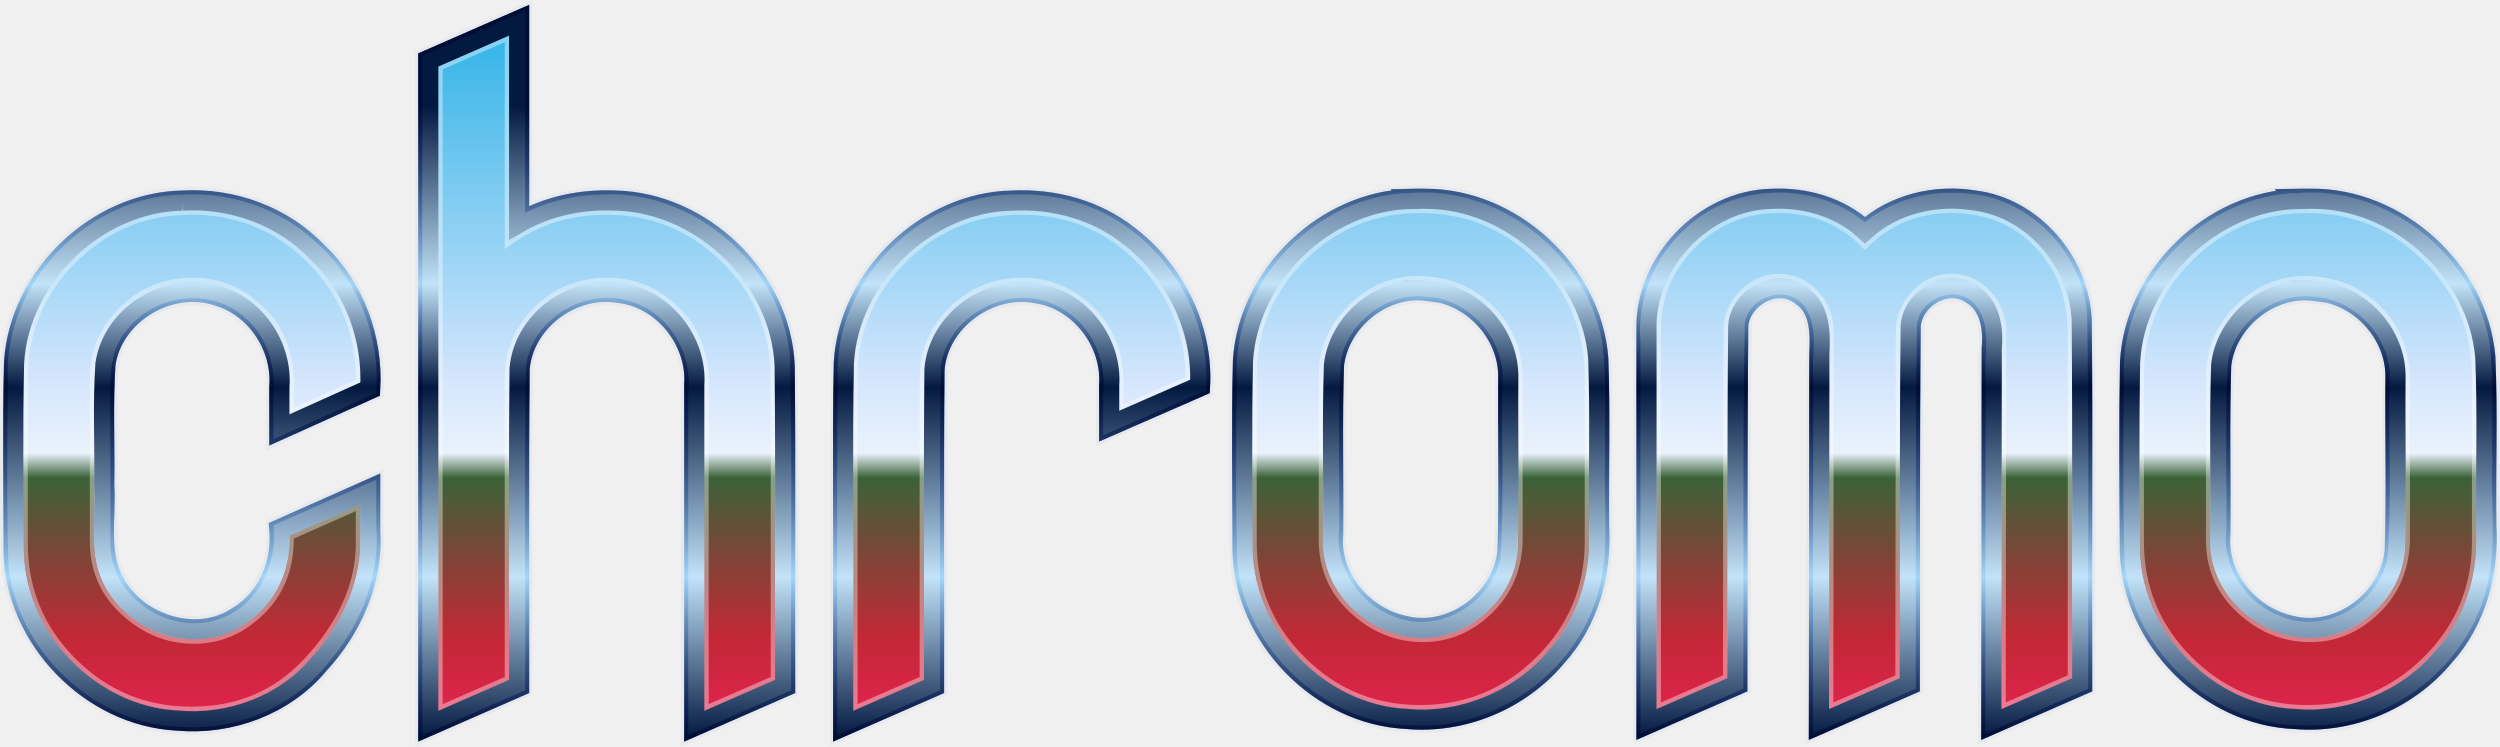
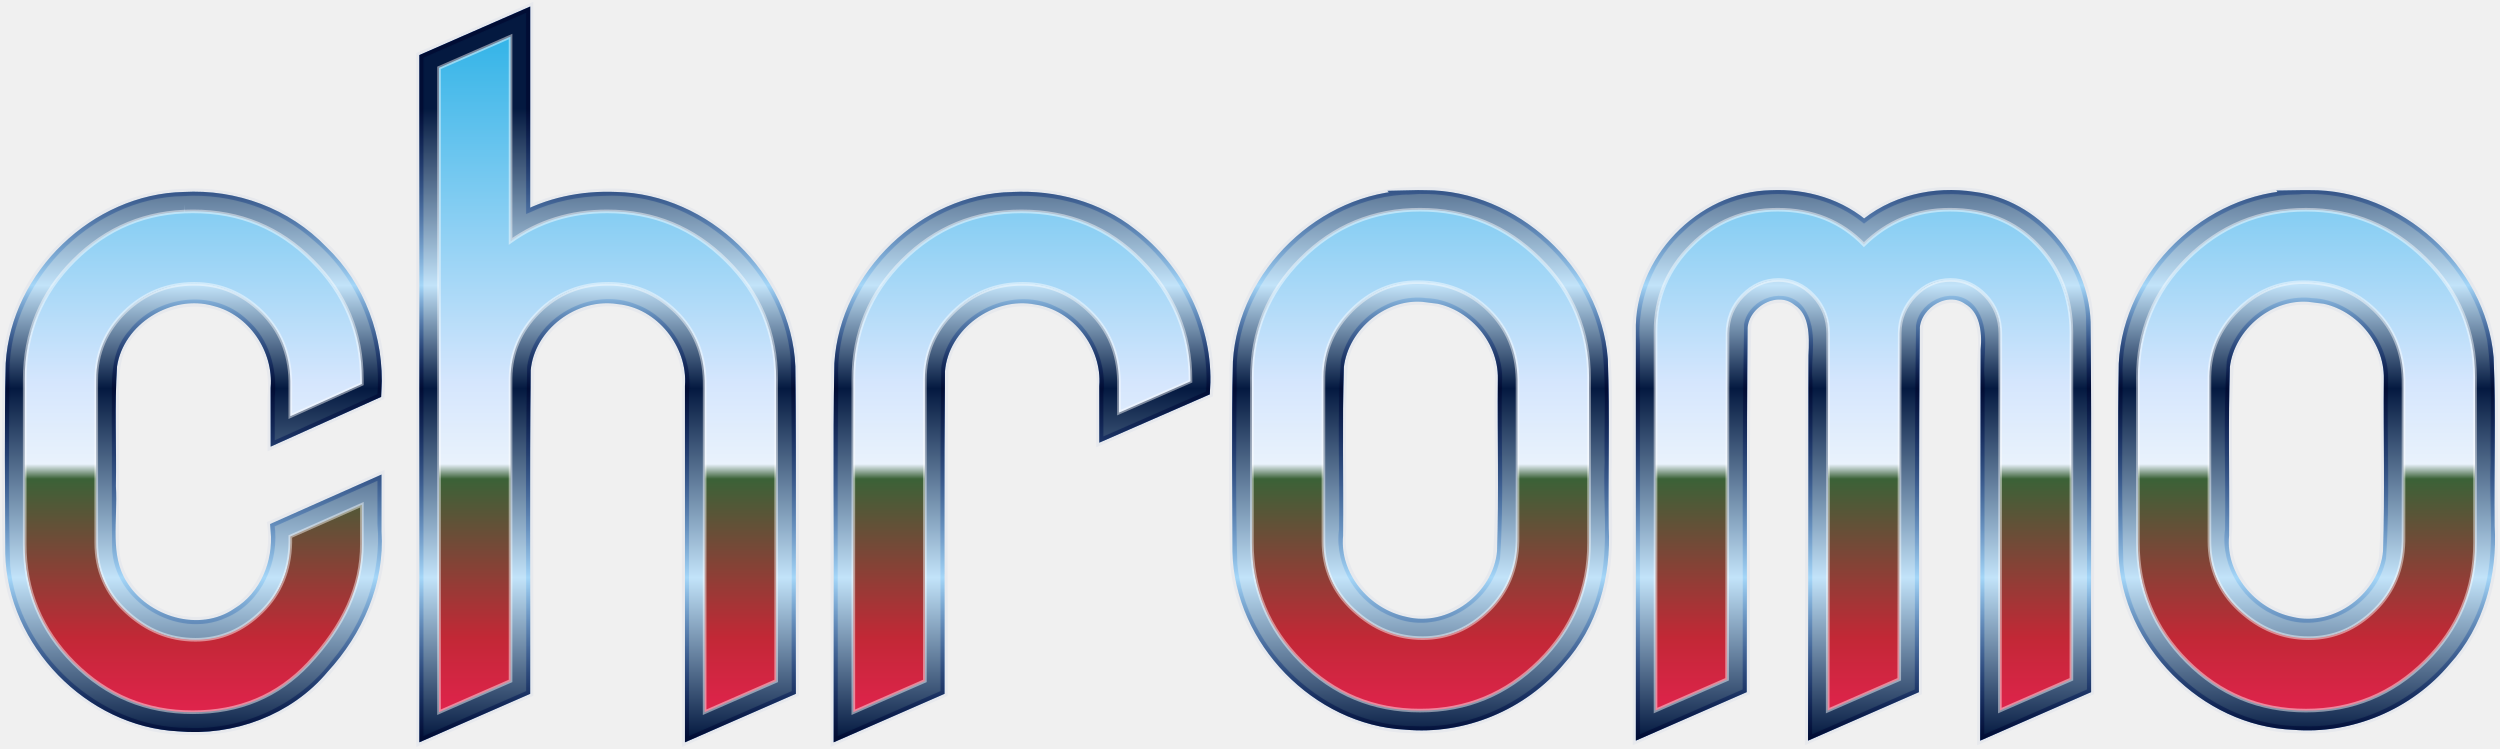
- <svg xmlns="http://www.w3.org/2000/svg" xmlns:xlink="http://www.w3.org/1999/xlink" id="svg8" version="1.1" viewBox="0 0 137.759 41.127" height="41.127mm" width="137.759mm">
+ <svg xmlns="http://www.w3.org/2000/svg" xmlns:xlink="http://www.w3.org/1999/xlink" id="svg8" version="1.1" viewBox="0 0 137.951 41.319" height="41.319mm" width="137.951mm">
  <defs id="defs2">
+     <linearGradient id="linearGradient1199">
+       <stop style="stop-color:#e92253;stop-opacity:1;" offset="0" id="stop1187" />
+       <stop style="stop-color:#c22836;stop-opacity:1;" offset="0.138" id="stop1189" />
+       <stop style="stop-color:#3b6237;stop-opacity:1;" offset="0.363" id="stop1191" />
+       <stop style="stop-color:#e9f2fc;stop-opacity:1;" offset="0.384" id="stop1193" />
+       <stop style="stop-color:#d5e6fd;stop-opacity:1;" offset="0.5" id="stop1195" />
+       <stop style="stop-color:#30b3e7;stop-opacity:1;" offset="1" id="stop1197" />
+     </linearGradient>
    <linearGradient id="linearGradient1129">
      <stop style="stop-color:#3e6995;stop-opacity:1;" offset="0" id="stop1119" />
      <stop style="stop-color:#e0e9f5;stop-opacity:0.988;" offset="0.304" id="stop1121" />
      <stop style="stop-color:#376da5;stop-opacity:1;" offset="0.573" id="stop1123" />
      <stop style="stop-color:#e0e9f5;stop-opacity:0.988;" offset="0.721" id="stop1125" />
      <stop style="stop-color:#437cba;stop-opacity:1;" offset="1" id="stop1127" />
-     </linearGradient>
-     <linearGradient id="linearGradient993">
-       <stop style="stop-color:#854a59;stop-opacity:1;" offset="0" id="stop981" />
-       <stop style="stop-color:#c22836;stop-opacity:1;" offset="0.09" id="stop983" />
-       <stop style="stop-color:#85ac7e;stop-opacity:1;" offset="0.343" id="stop985" />
-       <stop style="stop-color:#e9f2fc;stop-opacity:1;" offset="0.372" id="stop987" />
-       <stop style="stop-color:#d5e6fd;stop-opacity:1;" offset="0.426" id="stop989" />
-       <stop style="stop-color:#30b3e7;stop-opacity:1;" offset="1" id="stop991" />
    </linearGradient>
    <linearGradient id="linearGradient979">
      <stop style="stop-color:#e92253;stop-opacity:1;" offset="0" id="stop967" />
      <stop style="stop-color:#c22836;stop-opacity:1;" offset="0.138" id="stop969" />
      <stop style="stop-color:#3b6237;stop-opacity:1;" offset="0.363" id="stop971" />
      <stop style="stop-color:#e9f2fc;stop-opacity:1;" offset="0.398" id="stop973" />
      <stop style="stop-color:#d5e6fd;stop-opacity:1;" offset="0.5" id="stop975" />
      <stop style="stop-color:#30b3e7;stop-opacity:1;" offset="1" id="stop977" />
    </linearGradient>
-     <linearGradient id="linearGradient965">
-       <stop style="stop-color:#854a59;stop-opacity:1;" offset="0" id="stop953" />
-       <stop style="stop-color:#c22836;stop-opacity:1;" offset="0.09" id="stop955" />
-       <stop style="stop-color:#85ac7e;stop-opacity:1;" offset="0.237" id="stop957" />
-       <stop style="stop-color:#e9f2fc;stop-opacity:1;" offset="0.372" id="stop959" />
-       <stop style="stop-color:#d5e6fd;stop-opacity:1;" offset="0.426" id="stop961" />
-       <stop style="stop-color:#30b3e7;stop-opacity:1;" offset="1" id="stop963" />
-     </linearGradient>
-     <linearGradient id="cool">
-       <stop style="stop-color:#854a59;stop-opacity:1;" offset="0" id="stop1623" />
-       <stop style="stop-color:#c22836;stop-opacity:1;" offset="0.09" id="stop1625" />
-       <stop style="stop-color:#85ac7e;stop-opacity:1;" offset="0.343" id="stop1627" />
-       <stop style="stop-color:#e9f2fc;stop-opacity:1;" offset="0.372" id="stop1629" />
-       <stop style="stop-color:#d5e6fd;stop-opacity:1;" offset="0.426" id="stop1631" />
-       <stop style="stop-color:#30b3e7;stop-opacity:1;" offset="1" id="stop1633" />
-     </linearGradient>
    <linearGradient id="linearGradient3507">
      <stop style="stop-color:#041940;stop-opacity:1;" offset="0" id="stop3519" />
      <stop style="stop-color:#c2e3f9;stop-opacity:1;" offset="0.223" id="stop3511" />
      <stop style="stop-color:#041940;stop-opacity:1;" offset="0.487" id="stop3517" />
      <stop style="stop-color:#c2e3f9;stop-opacity:1;" offset="0.631" id="stop3513" />
      <stop style="stop-color:#041940;stop-opacity:1;" offset="0.878" id="stop3515" />
    </linearGradient>
-     <linearGradient id="linearGradient2509">
-       <stop style="stop-color:#f5f5f5;stop-opacity:1;" offset="0" id="stop2505" />
-       <stop style="stop-color:#3a3a3a;stop-opacity:1;" offset="0.137" id="stop2560" />
-       <stop style="stop-color:#ececec;stop-opacity:1;" offset="0.378" id="stop2564" />
-       <stop style="stop-color:#404040;stop-opacity:1;" offset="0.523" id="stop3294" />
-       <stop style="stop-color:#e7e7e7;stop-opacity:1;" offset="0.683" id="stop3296" />
-       <stop style="stop-color:#3a3a3a;stop-opacity:1;" offset="0.844" id="stop2566" />
-       <stop style="stop-color:#ffffff;stop-opacity:1;" offset="1" id="stop2507" />
-     </linearGradient>
-     <linearGradient id="cool-1">
-       <stop style="stop-color:#854a59;stop-opacity:1;" offset="0" id="stop4569" />
-       <stop style="stop-color:#c22836;stop-opacity:1;" offset="0.09" id="stop4628" />
-       <stop style="stop-color:#85ac7e;stop-opacity:1;" offset="0.343" id="stop4626" />
-       <stop style="stop-color:#e9f2fc;stop-opacity:1;" offset="0.372" id="stop4630" />
-       <stop style="stop-color:#d5e6fd;stop-opacity:1;" offset="0.426" id="stop4622" />
-       <stop style="stop-color:#30b3e7;stop-opacity:1;" offset="1" id="stop4571" />
-     </linearGradient>
    <linearGradient id="linearGradient2979">
      <stop style="stop-color:#000000;stop-opacity:1;" offset="0" id="stop2977" />
    </linearGradient>
-     <linearGradient xlink:href="#linearGradient2509" id="linearGradient3322" gradientUnits="userSpaceOnUse" x1="138.245" y1="157.451" x2="138.245" y2="171.282" />
-     <linearGradient xlink:href="#linearGradient3507" id="linearGradient1565" gradientUnits="userSpaceOnUse" x1="142.307" y1="159.322" x2="142.307" y2="170.747" gradientTransform="translate(5.616723,2.25566)" />
    <linearGradient xlink:href="#linearGradient1129" id="linearGradient2654" x1="143.595" y1="172.335" x2="143.595" y2="133.404" gradientUnits="userSpaceOnUse" />
    <linearGradient xlink:href="#linearGradient979" id="linearGradient2656" gradientUnits="userSpaceOnUse" x1="143.595" y1="172.335" x2="143.595" y2="133.404" />
-     <linearGradient xlink:href="#linearGradient979" id="linearGradient863" gradientUnits="userSpaceOnUse" x1="143.595" y1="172.335" x2="143.595" y2="133.404" gradientTransform="translate(0.5291667)" />
+     <linearGradient xlink:href="#linearGradient1199" id="linearGradient863" gradientUnits="userSpaceOnUse" x1="143.595" y1="172.335" x2="143.595" y2="133.404" gradientTransform="translate(0.5291667)" />
    <linearGradient xlink:href="#linearGradient3507" id="linearGradient2269" x1="186.128" y1="172.483" x2="186.128" y2="132.927" gradientUnits="userSpaceOnUse" />
+     <linearGradient xlink:href="#linearGradient3507" id="linearGradient1061" x1="186.128" y1="132.927" x2="186.128" y2="172.483" gradientUnits="userSpaceOnUse" />
+     <filter style="color-interpolation-filters:sRGB" id="filter1063" x="-0.001" y="-0.005" width="1.002" height="1.01">
+       <feGaussianBlur stdDeviation="0.017" id="feGaussianBlur1065" />
+     </filter>
+     <filter style="color-interpolation-filters:sRGB" id="filter1067" x="-0.002" y="-0.01" width="1.004" height="1.02">
+       <feGaussianBlur stdDeviation="0.04" id="feGaussianBlur1069" />
+     </filter>
  </defs>
-   <g id="layer1" transform="translate(-123.0561,-131.8742)" style="display:inline;fill:url(#linearGradient2656);fill-opacity:1;stroke:url(#linearGradient2654);stroke-width:0.794;stroke-dasharray:none" class="UnoptimicedTransforms">
-     <path id="path394" style="font-size:50.535px;line-height:1.25;font-family:'NovaMono for Powerline';-inkscape-font-specification:'NovaMono for Powerline';letter-spacing:-3.932px;word-spacing:0px;display:inline;mix-blend-mode:normal;fill:url(#linearGradient863);fill-opacity:1;stroke:#ffffff;stroke-width:0.529;stroke-dasharray:none;stroke-opacity:0.391" d="m 244.877,161.637 q 0,2.27 1.653,3.8 1.678,1.555 3.825,1.555 2.073,0 3.652,-1.555 1.53,-1.505 1.579,-3.8 v -8.932 q -0.049,-2.295 -1.579,-3.8 -1.579,-1.555 -3.948,-1.555 -2.073,0 -3.627,1.555 -1.53,1.53 -1.555,3.652 v 0.148 z m -3.948,-9.007 q 0,-3.849 2.714,-6.564 2.714,-2.714 6.564,-2.714 3.849,0 6.588,2.714 2.739,2.714 2.739,6.564 v 9.081 q 0,3.849 -2.739,6.564 -2.739,2.714 -6.588,2.714 -3.849,0 -6.564,-2.714 -2.714,-2.714 -2.714,-6.564 z m -26.616,18.358 v -20.925 q 0,-2.764 1.974,-4.738 1.974,-1.974 4.762,-1.974 2.887,0 4.762,1.925 1.974,-1.925 4.738,-1.925 2.961,0 4.812,1.925 1.875,1.949 1.9,4.812 v 19.173 l -3.948,1.727 0.025,-20.801 q 0,-1.234 -0.814,-2.097 -0.814,-0.864 -1.925,-0.864 -1.16,0 -1.974,0.864 -0.839,0.888 -0.839,2.073 v 0.025 l -0.025,19.074 -3.948,1.727 0.025,-20.801 q 0,-1.234 -0.814,-2.097 -0.814,-0.864 -1.925,-0.864 -1.135,0 -1.974,0.864 -0.839,0.864 -0.839,2.097 l -0.025,19.074 z m -18.325,-9.352 q 0,2.27 1.653,3.8 1.678,1.555 3.825,1.555 2.073,0 3.652,-1.555 1.53,-1.505 1.579,-3.8 v -8.932 q -0.049,-2.295 -1.579,-3.8 -1.579,-1.555 -3.948,-1.555 -2.073,0 -3.627,1.555 -1.53,1.53 -1.555,3.652 v 0.148 z m -3.948,-9.007 q 0,-3.849 2.714,-6.564 2.714,-2.714 6.564,-2.714 3.849,0 6.588,2.714 2.739,2.714 2.739,6.564 v 9.081 q 0,3.849 -2.739,6.564 -2.739,2.714 -6.588,2.714 -3.849,0 -6.564,-2.714 -2.714,-2.714 -2.714,-6.564 z m -21.993,18.45 v -18.358 q 0,-3.849 2.714,-6.564 2.714,-2.714 6.564,-2.714 3.923,0 6.588,2.714 2.739,2.813 2.739,6.564 v 0.099 l -3.948,1.727 v -1.752 q -0.049,-2.295 -1.579,-3.8 -1.579,-1.555 -3.726,-1.555 -2.245,0 -3.825,1.555 -1.579,1.555 -1.579,3.726 0,0.049 0,0.074 v 16.557 z m -22.862,0 v -35.557 l 3.948,-1.727 v 11.301 q 2.319,-1.653 5.33,-1.653 3.849,0 6.588,2.714 2.739,2.714 2.739,6.564 v 16.631 l -3.948,1.727 v -18.284 q -0.049,-2.295 -1.579,-3.8 -1.579,-1.555 -3.726,-1.555 -2.295,0 -3.849,1.555 -1.53,1.53 -1.555,3.652 v 0.148 16.557 z m -18.914,-9.352 q 0,2.27 1.653,3.8 1.678,1.555 3.825,1.555 2.073,0 3.652,-1.555 1.53,-1.505 1.579,-3.8 v -0.345 l 3.948,-1.752 v 2.171 q 0,3.455 -2.961,6.613 -2.517,2.665 -6.366,2.665 -3.849,0 -6.564,-2.714 -2.714,-2.714 -2.714,-6.564 v -9.081 q 0,-3.849 2.714,-6.564 2.714,-2.714 6.564,-2.714 3.899,0 6.588,2.714 2.739,2.714 2.739,6.564 v 0.247 l -3.948,1.777 v -1.949 q -0.049,-2.295 -1.579,-3.8 -1.579,-1.555 -3.726,-1.555 -2.221,0 -3.825,1.555 -1.579,1.555 -1.579,3.726 0,0.049 0,0.074 z" />
-     <path id="path1215" style="font-size:50.535px;line-height:1.25;font-family:'NovaMono for Powerline';-inkscape-font-specification:'NovaMono for Powerline';letter-spacing:-3.932px;word-spacing:0px;display:inline;mix-blend-mode:normal;fill:none;fill-opacity:1;stroke:url(#linearGradient2269);stroke-width:1.111;stroke-dasharray:none;stroke-opacity:1" d="m 150.92,133.311 c -1.421,0.622 -2.843,1.245 -4.264,1.867 0,12.237 0,24.474 0,36.711 1.669,-0.729 3.337,-1.459 5.006,-2.189 0.018,-5.84 -0.036,-11.681 0.027,-17.52 0.229,-2.597 2.878,-4.575 5.433,-4.171 2.457,0.251 4.368,2.644 4.19,5.088 0,6.264 0,12.528 0,18.792 1.669,-0.73 3.339,-1.459 5.008,-2.189 -0.018,-5.896 0.037,-11.795 -0.027,-17.69 -0.209,-4.811 -4.538,-8.982 -9.34,-9.084 -1.829,-0.08 -3.699,0.293 -5.291,1.215 0,-3.718 0,-7.436 0,-11.154 -0.247,0.108 -0.495,0.216 -0.742,0.324 z m 49.908,9.523 c -4.74,0.095 -8.994,4.186 -9.28,8.916 -0.081,3.488 -0.031,6.983 -0.025,10.472 0.104,4.766 4.252,9.028 9.012,9.264 3.116,0.293 6.296,-1.029 8.298,-3.432 1.749,-1.924 2.49,-4.579 2.34,-7.144 -0.032,-3.095 0.063,-6.194 -0.047,-9.286 -0.364,-4.764 -4.745,-8.797 -9.518,-8.796 -0.26,-0.014 -0.52,-9.5e-4 -0.781,0.005 z m 19.863,-0.004 c -3.735,0.072 -7.017,3.495 -6.908,7.234 0,7.244 0,14.488 0,21.732 1.669,-0.73 3.339,-1.459 5.008,-2.189 0.024,-6.59 -0.017,-13.183 0.049,-19.771 0.113,-1.59 2.151,-2.724 3.469,-1.68 1.076,0.723 1.055,2.106 0.999,3.255 -0.008,6.795 -0.018,13.591 -0.024,20.386 1.669,-0.73 3.339,-1.459 5.008,-2.189 0.025,-6.603 -0.02,-13.209 0.051,-19.81 0.152,-1.509 2.014,-2.626 3.339,-1.725 1.059,0.619 1.227,1.928 1.126,3.038 -0.008,6.895 -0.018,13.791 -0.024,20.686 1.669,-0.73 3.339,-1.459 5.008,-2.189 -0.017,-6.682 0.034,-13.365 -0.025,-20.046 -0.112,-3.23 -2.671,-6.246 -5.921,-6.643 -2.118,-0.342 -4.408,0.186 -6.025,1.636 -1.381,-1.267 -3.279,-1.815 -5.129,-1.725 z m 29.025,0.004 c -4.775,0.095 -9.052,4.246 -9.287,9.016 -0.058,3.489 -0.034,6.983 -0.011,10.472 0.151,4.764 4.343,8.984 9.105,9.171 3.085,0.261 6.217,-1.064 8.198,-3.439 1.778,-1.948 2.5,-4.648 2.34,-7.244 -0.038,-3.095 0.076,-6.196 -0.057,-9.287 -0.416,-4.758 -4.835,-8.747 -9.608,-8.697 -0.227,-0.011 -0.454,0.004 -0.681,0.007 z m -116.605,0.092 c -4.74,0.095 -8.994,4.186 -9.28,8.916 -0.081,3.488 -0.031,6.983 -0.025,10.472 0.104,4.766 4.252,9.028 9.012,9.264 2.903,0.271 5.928,-0.841 7.809,-3.103 1.832,-1.982 3.019,-4.639 2.829,-7.372 0,-0.762 0,-1.524 0,-2.286 -1.669,0.741 -3.338,1.48 -5.006,2.223 0.162,1.854 -0.631,3.797 -2.255,4.784 -2.199,1.506 -5.402,0.536 -6.734,-1.677 -1.039,-1.66 -0.544,-3.697 -0.661,-5.542 0.042,-2.223 -0.085,-4.455 0.066,-6.672 0.4,-2.71 3.422,-4.566 6.034,-3.803 2.206,0.56 3.73,2.816 3.55,5.067 0,0.789 0,1.578 0,2.368 1.669,-0.751 3.337,-1.503 5.006,-2.254 0.159,-2.772 -0.862,-5.595 -2.887,-7.52 -1.923,-2.009 -4.695,-3.024 -7.459,-2.865 z m 45.723,0 c -4.74,0.096 -8.992,4.186 -9.278,8.916 -0.09,4.658 -0.012,9.321 -0.038,13.981 0,2.022 0,4.044 0,6.066 1.669,-0.73 3.339,-1.459 5.008,-2.189 0.016,-5.823 -0.031,-11.647 0.023,-17.469 0.218,-2.679 3.017,-4.708 5.635,-4.194 2.371,0.351 4.162,2.688 3.992,5.064 0,0.752 0,1.503 0,2.255 1.669,-0.729 3.337,-1.459 5.006,-2.189 0.178,-3.21 -1.396,-6.375 -3.938,-8.307 -1.8,-1.425 -4.134,-2.046 -6.409,-1.933 z m 22.867,4.975 c 2.452,0.126 4.521,2.351 4.467,4.807 -0.031,3.172 0.062,6.35 -0.046,9.519 -0.238,2.678 -3.059,4.794 -5.697,4.126 -2.27,-0.481 -4.124,-2.667 -3.907,-5.038 0.03,-3.11 -0.059,-6.225 0.044,-9.332 0.286,-2.423 2.691,-4.399 5.14,-4.081 z m 48.889,0 c 2.452,0.126 4.521,2.351 4.467,4.807 -0.031,3.172 0.062,6.35 -0.046,9.519 -0.238,2.678 -3.059,4.794 -5.697,4.126 -2.271,-0.482 -4.123,-2.667 -3.907,-5.038 0.03,-3.11 -0.059,-6.225 0.044,-9.332 0.286,-2.423 2.691,-4.399 5.14,-4.081 z" />
-     <path id="path2260" style="font-size:50.535px;line-height:1.25;font-family:'NovaMono for Powerline';-inkscape-font-specification:'NovaMono for Powerline';letter-spacing:-3.932px;word-spacing:0px;display:inline;mix-blend-mode:soft-light;fill:none;fill-opacity:1;stroke:#2d3c61;stroke-width:0.397;stroke-linecap:square;stroke-linejoin:miter;stroke-miterlimit:4;stroke-dasharray:none;stroke-opacity:1;paint-order:normal" d="m 151.451,132.502 c -1.776,0.774 -3.55,1.553 -5.324,2.33 0,12.622 0,25.243 0,37.865 2.022,-0.884 4.043,-1.768 6.064,-2.652 0.033,-6.008 -0.068,-12.022 0.056,-18.026 0.359,-2.576 3.397,-4.239 5.78,-3.248 1.875,0.701 2.993,2.77 2.755,4.726 0,6.4 0,12.8 0,19.2 2.022,-0.884 4.044,-1.768 6.066,-2.652 -0.035,-6.183 0.073,-12.369 -0.062,-18.549 -0.491,-5.127 -5.38,-9.371 -10.531,-9.107 -1.395,0.032 -2.791,0.311 -4.064,0.891 0,-3.701 0,-7.401 0,-11.102 -0.247,0.108 -0.493,0.216 -0.74,0.324 z m 78.777,9.795 c -1.581,0.066 -3.154,0.591 -4.408,1.566 -2.876,-2.262 -7.391,-2.082 -10.032,0.477 -1.79,1.599 -2.737,4.035 -2.535,6.424 0,7.28 0,14.561 0,21.841 2.022,-0.884 4.044,-1.768 6.066,-2.652 0.028,-6.758 -0.043,-13.522 0.079,-20.276 0.244,-1.281 2.117,-1.928 2.937,-0.786 0.793,1.143 0.316,2.626 0.44,3.919 -0.007,6.598 -0.016,13.197 -0.022,19.795 2.022,-0.884 4.044,-1.768 6.066,-2.652 0.022,-6.735 -0.032,-13.474 0.068,-20.206 0.188,-1.292 2.037,-2.015 2.905,-0.905 0.85,1.108 0.357,2.592 0.483,3.87 -0.007,6.631 -0.016,13.263 -0.022,19.894 2.022,-0.884 4.044,-1.768 6.066,-2.652 -0.02,-6.911 0.057,-13.825 -0.052,-20.735 -0.252,-3.578 -3.357,-6.757 -6.978,-6.897 -0.353,-0.035 -0.708,-0.037 -1.062,-0.025 z m -29.414,0.008 c -5.316,0.089 -10.049,4.999 -9.808,10.337 -0.034,3.425 -0.069,6.855 0.032,10.278 0.469,4.934 4.989,9.12 9.963,9.126 4.739,0.249 9.364,-3.222 10.411,-7.857 0.549,-2.261 0.186,-4.602 0.292,-6.9 -0.043,-2.216 0.125,-4.454 -0.175,-6.655 -0.899,-4.91 -5.716,-8.704 -10.715,-8.328 z m 48.887,0 c -5.317,0.09 -10.043,5.002 -9.81,10.339 -0.024,3.427 -0.064,6.858 0.04,10.282 0.465,4.971 5.059,9.167 10.065,9.123 4.759,0.201 9.369,-3.345 10.339,-8.017 0.502,-2.215 0.152,-4.498 0.258,-6.746 -0.039,-2.251 0.128,-4.525 -0.195,-6.759 -0.947,-4.862 -5.736,-8.597 -10.697,-8.223 z m -116.605,0.092 c -5.315,0.091 -10.047,4.999 -9.806,10.337 -0.034,3.425 -0.069,6.855 0.032,10.278 0.469,4.935 4.989,9.119 9.963,9.126 3.122,0.151 6.266,-1.285 8.152,-3.786 1.791,-2.107 2.785,-4.897 2.55,-7.668 0,-0.894 0,-1.788 0,-2.682 -2.028,0.9 -4.056,1.801 -6.084,2.701 0.3,1.979 -0.646,4.185 -2.554,4.984 -2.557,1.163 -5.94,-0.862 -6.005,-3.705 -0.034,-2.404 0.011,-4.812 -0.02,-7.219 0.058,-1.56 -0.238,-3.346 0.908,-4.611 1.448,-1.876 4.495,-2.261 6.237,-0.578 1.171,1.016 1.602,2.62 1.453,4.123 0,0.895 0,1.79 0,2.686 2.018,-0.909 4.037,-1.817 6.055,-2.727 0.276,-3.273 -1.048,-6.642 -3.578,-8.759 -1.971,-1.768 -4.669,-2.651 -7.303,-2.501 z m 45.725,0 c -5.315,0.09 -10.051,5 -9.804,10.339 -0.069,6.653 -0.007,13.308 -0.029,19.961 2.022,-0.884 4.044,-1.768 6.066,-2.652 0.018,-5.991 -0.047,-11.984 0.043,-17.973 0.368,-2.674 3.6,-4.391 6.026,-3.204 1.753,0.777 2.743,2.759 2.523,4.633 0,0.887 0,1.775 0,2.663 2.019,-0.882 4.038,-1.766 6.057,-2.648 0.421,-4.876 -3.08,-9.791 -7.881,-10.848 -0.981,-0.235 -1.995,-0.316 -3.002,-0.271 z m 22.842,6.031 c 2.188,0.084 4.163,2.241 3.976,4.495 -0.055,3.216 0.12,6.445 -0.104,9.653 -0.467,2.425 -3.339,4.086 -5.641,3.062 -1.847,-0.679 -3.116,-2.654 -2.846,-4.624 0.05,-3.093 -0.112,-6.198 0.095,-9.283 0.411,-2.006 2.464,-3.575 4.52,-3.304 z m 48.889,0 c 2.188,0.084 4.163,2.241 3.976,4.495 -0.055,3.216 0.12,6.445 -0.104,9.653 -0.467,2.425 -3.339,4.086 -5.641,3.062 -1.847,-0.68 -3.113,-2.654 -2.846,-4.624 0.05,-3.093 -0.112,-6.198 0.095,-9.283 0.411,-2.006 2.464,-3.575 4.52,-3.304 z" />
+   <g id="layer1" transform="translate(-122.9601,-131.7781)" style="display:inline;fill:url(#linearGradient2656);fill-opacity:1;stroke:url(#linearGradient2654);stroke-width:0.794;stroke-dasharray:none" class="UnoptimicedTransforms">
+     <path id="path1215" style="font-size:50.535px;line-height:1.25;font-family:'NovaMono for Powerline';-inkscape-font-specification:'NovaMono for Powerline';letter-spacing:-3.932px;word-spacing:0px;display:inline;mix-blend-mode:normal;fill:url(#linearGradient1061);fill-opacity:1;stroke:url(#linearGradient2269);stroke-width:1.111;stroke-dasharray:none;stroke-opacity:1" d="m 150.92,133.311 c -1.421,0.622 -2.843,1.245 -4.264,1.867 0,12.237 0,24.474 0,36.711 1.669,-0.729 3.337,-1.459 5.006,-2.189 0.018,-5.84 -0.036,-11.681 0.027,-17.52 0.229,-2.597 2.878,-4.575 5.433,-4.171 2.457,0.251 4.368,2.644 4.19,5.088 0,6.264 0,12.528 0,18.792 1.669,-0.73 3.339,-1.459 5.008,-2.189 -0.018,-5.896 0.037,-11.795 -0.027,-17.69 -0.209,-4.811 -4.538,-8.982 -9.34,-9.084 -1.829,-0.08 -3.699,0.293 -5.291,1.215 0,-3.718 0,-7.436 0,-11.154 -0.247,0.108 -0.495,0.216 -0.742,0.324 z m 49.908,9.523 c -4.74,0.095 -8.994,4.186 -9.28,8.916 -0.081,3.488 -0.031,6.983 -0.025,10.472 0.104,4.766 4.252,9.028 9.012,9.264 3.116,0.293 6.296,-1.029 8.298,-3.432 1.749,-1.924 2.49,-4.579 2.34,-7.144 -0.032,-3.095 0.063,-6.194 -0.047,-9.286 -0.364,-4.764 -4.745,-8.797 -9.518,-8.796 -0.26,-0.014 -0.52,-9.5e-4 -0.781,0.005 z m 19.863,-0.004 c -3.735,0.072 -7.017,3.495 -6.908,7.234 0,7.244 0,14.488 0,21.732 1.669,-0.73 3.339,-1.459 5.008,-2.189 0.024,-6.59 -0.017,-13.183 0.049,-19.771 0.113,-1.59 2.151,-2.724 3.469,-1.68 1.076,0.723 1.055,2.106 0.999,3.255 -0.008,6.795 -0.018,13.591 -0.024,20.386 1.669,-0.73 3.339,-1.459 5.008,-2.189 0.025,-6.603 -0.02,-13.209 0.051,-19.81 0.152,-1.509 2.014,-2.626 3.339,-1.725 1.059,0.619 1.227,1.928 1.126,3.038 -0.008,6.895 -0.018,13.791 -0.024,20.686 1.669,-0.73 3.339,-1.459 5.008,-2.189 -0.017,-6.682 0.034,-13.365 -0.025,-20.046 -0.112,-3.23 -2.671,-6.246 -5.921,-6.643 -2.118,-0.342 -4.408,0.186 -6.025,1.636 -1.381,-1.267 -3.279,-1.815 -5.129,-1.725 z m 29.025,0.004 c -4.775,0.095 -9.052,4.246 -9.287,9.016 -0.058,3.489 -0.034,6.983 -0.011,10.472 0.151,4.764 4.343,8.984 9.105,9.171 3.085,0.261 6.217,-1.064 8.198,-3.439 1.778,-1.948 2.5,-4.648 2.34,-7.244 -0.038,-3.095 0.076,-6.196 -0.057,-9.287 -0.416,-4.758 -4.835,-8.747 -9.608,-8.697 -0.227,-0.011 -0.454,0.004 -0.681,0.007 z m -116.605,0.092 c -4.74,0.095 -8.994,4.186 -9.28,8.916 -0.081,3.488 -0.031,6.983 -0.025,10.472 0.104,4.766 4.252,9.028 9.012,9.264 2.903,0.271 5.928,-0.841 7.809,-3.103 1.832,-1.982 3.019,-4.639 2.829,-7.372 0,-0.762 0,-1.524 0,-2.286 -1.669,0.741 -3.338,1.48 -5.006,2.223 0.162,1.854 -0.631,3.797 -2.255,4.784 -2.199,1.506 -5.402,0.536 -6.734,-1.677 -1.039,-1.66 -0.544,-3.697 -0.661,-5.542 0.042,-2.223 -0.085,-4.455 0.066,-6.672 0.4,-2.71 3.422,-4.566 6.034,-3.803 2.206,0.56 3.73,2.816 3.55,5.067 0,0.789 0,1.578 0,2.368 1.669,-0.751 3.337,-1.503 5.006,-2.254 0.159,-2.772 -0.862,-5.595 -2.887,-7.52 -1.923,-2.009 -4.695,-3.024 -7.459,-2.865 z m 45.723,0 c -4.74,0.096 -8.992,4.186 -9.278,8.916 -0.09,4.658 -0.012,9.321 -0.038,13.981 0,2.022 0,4.044 0,6.066 1.669,-0.73 3.339,-1.459 5.008,-2.189 0.016,-5.823 -0.031,-11.647 0.023,-17.469 0.218,-2.679 3.017,-4.708 5.635,-4.194 2.371,0.351 4.162,2.688 3.992,5.064 0,0.752 0,1.503 0,2.255 1.669,-0.729 3.337,-1.459 5.006,-2.189 0.178,-3.21 -1.396,-6.375 -3.938,-8.307 -1.8,-1.425 -4.134,-2.046 -6.409,-1.933 z m 22.867,4.975 c 2.452,0.126 4.521,2.351 4.467,4.807 -0.031,3.172 0.062,6.35 -0.046,9.519 -0.238,2.678 -3.059,4.794 -5.697,4.126 -2.27,-0.481 -4.124,-2.667 -3.907,-5.038 0.03,-3.11 -0.059,-6.225 0.044,-9.332 0.286,-2.423 2.691,-4.399 5.14,-4.081 z m 48.889,0 c 2.452,0.126 4.521,2.351 4.467,4.807 -0.031,3.172 0.062,6.35 -0.046,9.519 -0.238,2.678 -3.059,4.794 -5.697,4.126 -2.271,-0.482 -4.123,-2.667 -3.907,-5.038 0.03,-3.11 -0.059,-6.225 0.044,-9.332 0.286,-2.423 2.691,-4.399 5.14,-4.081 z" />
+     <path id="path394" style="font-size:50.535px;line-height:1.25;font-family:'NovaMono for Powerline';-inkscape-font-specification:'NovaMono for Powerline';letter-spacing:-3.932px;word-spacing:0px;display:inline;mix-blend-mode:normal;fill:url(#linearGradient863);fill-opacity:1;stroke:#ffffff;stroke-width:0.2;stroke-dasharray:none;stroke-opacity:0.459;filter:url(#filter1063)" d="m 244.877,161.637 q 0,2.27 1.653,3.8 1.678,1.555 3.825,1.555 2.073,0 3.652,-1.555 1.53,-1.505 1.579,-3.8 v -8.932 q -0.049,-2.295 -1.579,-3.8 -1.579,-1.555 -3.948,-1.555 -2.073,0 -3.627,1.555 -1.53,1.53 -1.555,3.652 v 0.148 z m -3.948,-9.007 q 0,-3.849 2.714,-6.564 2.714,-2.714 6.564,-2.714 3.849,0 6.588,2.714 2.739,2.714 2.739,6.564 v 9.081 q 0,3.849 -2.739,6.564 -2.739,2.714 -6.588,2.714 -3.849,0 -6.564,-2.714 -2.714,-2.714 -2.714,-6.564 z m -26.616,18.358 v -20.925 q 0,-2.764 1.974,-4.738 1.974,-1.974 4.762,-1.974 2.887,0 4.762,1.925 1.974,-1.925 4.738,-1.925 2.961,0 4.812,1.925 1.875,1.949 1.9,4.812 v 19.173 l -3.948,1.727 0.025,-20.801 q 0,-1.234 -0.814,-2.097 -0.814,-0.864 -1.925,-0.864 -1.16,0 -1.974,0.864 -0.839,0.888 -0.839,2.073 v 0.025 l -0.025,19.074 -3.948,1.727 0.025,-20.801 q 0,-1.234 -0.814,-2.097 -0.814,-0.864 -1.925,-0.864 -1.135,0 -1.974,0.864 -0.839,0.864 -0.839,2.097 l -0.025,19.074 z m -18.325,-9.352 q 0,2.27 1.653,3.8 1.678,1.555 3.825,1.555 2.073,0 3.652,-1.555 1.53,-1.505 1.579,-3.8 v -8.932 q -0.049,-2.295 -1.579,-3.8 -1.579,-1.555 -3.948,-1.555 -2.073,0 -3.627,1.555 -1.53,1.53 -1.555,3.652 v 0.148 z m -3.948,-9.007 q 0,-3.849 2.714,-6.564 2.714,-2.714 6.564,-2.714 3.849,0 6.588,2.714 2.739,2.714 2.739,6.564 v 9.081 q 0,3.849 -2.739,6.564 -2.739,2.714 -6.588,2.714 -3.849,0 -6.564,-2.714 -2.714,-2.714 -2.714,-6.564 z m -21.993,18.45 v -18.358 q 0,-3.849 2.714,-6.564 2.714,-2.714 6.564,-2.714 3.923,0 6.588,2.714 2.739,2.813 2.739,6.564 v 0.099 l -3.948,1.727 v -1.752 q -0.049,-2.295 -1.579,-3.8 -1.579,-1.555 -3.726,-1.555 -2.245,0 -3.825,1.555 -1.579,1.555 -1.579,3.726 0,0.049 0,0.074 v 16.557 z m -22.862,0 v -35.557 l 3.948,-1.727 v 11.301 q 2.319,-1.653 5.33,-1.653 3.849,0 6.588,2.714 2.739,2.714 2.739,6.564 v 16.631 l -3.948,1.727 v -18.284 q -0.049,-2.295 -1.579,-3.8 -1.579,-1.555 -3.726,-1.555 -2.295,0 -3.849,1.555 -1.53,1.53 -1.555,3.652 v 0.148 16.557 z m -18.914,-9.352 q 0,2.27 1.653,3.8 1.678,1.555 3.825,1.555 2.073,0 3.652,-1.555 1.53,-1.505 1.579,-3.8 v -0.345 l 3.948,-1.752 v 2.171 q 0,3.455 -2.961,6.613 -2.517,2.665 -6.366,2.665 -3.849,0 -6.564,-2.714 -2.714,-2.714 -2.714,-6.564 v -9.081 q 0,-3.849 2.714,-6.564 2.714,-2.714 6.564,-2.714 3.899,0 6.588,2.714 2.739,2.714 2.739,6.564 v 0.247 l -3.948,1.777 v -1.949 q -0.049,-2.295 -1.579,-3.8 -1.579,-1.555 -3.726,-1.555 -2.221,0 -3.825,1.555 -1.579,1.555 -1.579,3.726 0,0.049 0,0.074 z" />
+     <path id="path2260" style="font-size:50.535px;line-height:1.25;font-family:'NovaMono for Powerline';-inkscape-font-specification:'NovaMono for Powerline';letter-spacing:-3.932px;word-spacing:0px;display:inline;mix-blend-mode:soft-light;fill:none;fill-opacity:1;stroke:#2d3c61;stroke-width:0.397;stroke-linecap:square;stroke-linejoin:miter;stroke-miterlimit:4;stroke-dasharray:none;stroke-opacity:1;paint-order:normal;filter:url(#filter1067)" d="m 151.451,132.502 c -1.776,0.774 -3.55,1.553 -5.324,2.33 0,12.622 0,25.243 0,37.865 2.022,-0.884 4.043,-1.768 6.064,-2.652 0.033,-6.008 -0.068,-12.022 0.056,-18.026 0.359,-2.576 3.397,-4.239 5.78,-3.248 1.875,0.701 2.993,2.77 2.755,4.726 0,6.4 0,12.8 0,19.2 2.022,-0.884 4.044,-1.768 6.066,-2.652 -0.035,-6.183 0.073,-12.369 -0.062,-18.549 -0.491,-5.127 -5.38,-9.371 -10.531,-9.107 -1.395,0.032 -2.791,0.311 -4.064,0.891 0,-3.701 0,-7.401 0,-11.102 -0.247,0.108 -0.493,0.216 -0.74,0.324 z m 78.777,9.795 c -1.581,0.066 -3.154,0.591 -4.408,1.566 -2.876,-2.262 -7.391,-2.082 -10.032,0.477 -1.79,1.599 -2.737,4.035 -2.535,6.424 0,7.28 0,14.561 0,21.841 2.022,-0.884 4.044,-1.768 6.066,-2.652 0.028,-6.758 -0.043,-13.522 0.079,-20.276 0.244,-1.281 2.117,-1.928 2.937,-0.786 0.793,1.143 0.316,2.626 0.44,3.919 -0.007,6.598 -0.016,13.197 -0.022,19.795 2.022,-0.884 4.044,-1.768 6.066,-2.652 0.022,-6.735 -0.032,-13.474 0.068,-20.206 0.188,-1.292 2.037,-2.015 2.905,-0.905 0.85,1.108 0.357,2.592 0.483,3.87 -0.007,6.631 -0.016,13.263 -0.022,19.894 2.022,-0.884 4.044,-1.768 6.066,-2.652 -0.02,-6.911 0.057,-13.825 -0.052,-20.735 -0.252,-3.578 -3.357,-6.757 -6.978,-6.897 -0.353,-0.035 -0.708,-0.037 -1.062,-0.025 z m -29.414,0.008 c -5.316,0.089 -10.049,4.999 -9.808,10.337 -0.034,3.425 -0.069,6.855 0.032,10.278 0.469,4.934 4.989,9.12 9.963,9.126 4.739,0.249 9.364,-3.222 10.411,-7.857 0.549,-2.261 0.186,-4.602 0.292,-6.9 -0.043,-2.216 0.125,-4.454 -0.175,-6.655 -0.899,-4.91 -5.716,-8.704 -10.715,-8.328 z m 48.887,0 c -5.317,0.09 -10.043,5.002 -9.81,10.339 -0.024,3.427 -0.064,6.858 0.04,10.282 0.465,4.971 5.059,9.167 10.065,9.123 4.759,0.201 9.369,-3.345 10.339,-8.017 0.502,-2.215 0.152,-4.498 0.258,-6.746 -0.039,-2.251 0.128,-4.525 -0.195,-6.759 -0.947,-4.862 -5.736,-8.597 -10.697,-8.223 z m -116.605,0.092 c -5.315,0.091 -10.047,4.999 -9.806,10.337 -0.034,3.425 -0.069,6.855 0.032,10.278 0.469,4.935 4.989,9.119 9.963,9.126 3.122,0.151 6.266,-1.285 8.152,-3.786 1.791,-2.107 2.785,-4.897 2.55,-7.668 0,-0.894 0,-1.788 0,-2.682 -2.028,0.9 -4.056,1.801 -6.084,2.701 0.3,1.979 -0.646,4.185 -2.554,4.984 -2.557,1.163 -5.94,-0.862 -6.005,-3.705 -0.034,-2.404 0.011,-4.812 -0.02,-7.219 0.058,-1.56 -0.238,-3.346 0.908,-4.611 1.448,-1.876 4.495,-2.261 6.237,-0.578 1.171,1.016 1.602,2.62 1.453,4.123 0,0.895 0,1.79 0,2.686 2.018,-0.909 4.037,-1.817 6.055,-2.727 0.276,-3.273 -1.048,-6.642 -3.578,-8.759 -1.971,-1.768 -4.669,-2.651 -7.303,-2.501 z m 45.725,0 c -5.315,0.09 -10.051,5 -9.804,10.339 -0.069,6.653 -0.007,13.308 -0.029,19.961 2.022,-0.884 4.044,-1.768 6.066,-2.652 0.018,-5.991 -0.047,-11.984 0.043,-17.973 0.368,-2.674 3.6,-4.391 6.026,-3.204 1.753,0.777 2.743,2.759 2.523,4.633 0,0.887 0,1.775 0,2.663 2.019,-0.882 4.038,-1.766 6.057,-2.648 0.421,-4.876 -3.08,-9.791 -7.881,-10.848 -0.981,-0.235 -1.995,-0.316 -3.002,-0.271 z m 22.842,6.031 c 2.188,0.084 4.163,2.241 3.976,4.495 -0.055,3.216 0.12,6.445 -0.104,9.653 -0.467,2.425 -3.339,4.086 -5.641,3.062 -1.847,-0.679 -3.116,-2.654 -2.846,-4.624 0.05,-3.093 -0.112,-6.198 0.095,-9.283 0.411,-2.006 2.464,-3.575 4.52,-3.304 z m 48.889,0 c 2.188,0.084 4.163,2.241 3.976,4.495 -0.055,3.216 0.12,6.445 -0.104,9.653 -0.467,2.425 -3.339,4.086 -5.641,3.062 -1.847,-0.68 -3.113,-2.654 -2.846,-4.624 0.05,-3.093 -0.112,-6.198 0.095,-9.283 0.411,-2.006 2.464,-3.575 4.52,-3.304 z" />
  </g>
</svg>
